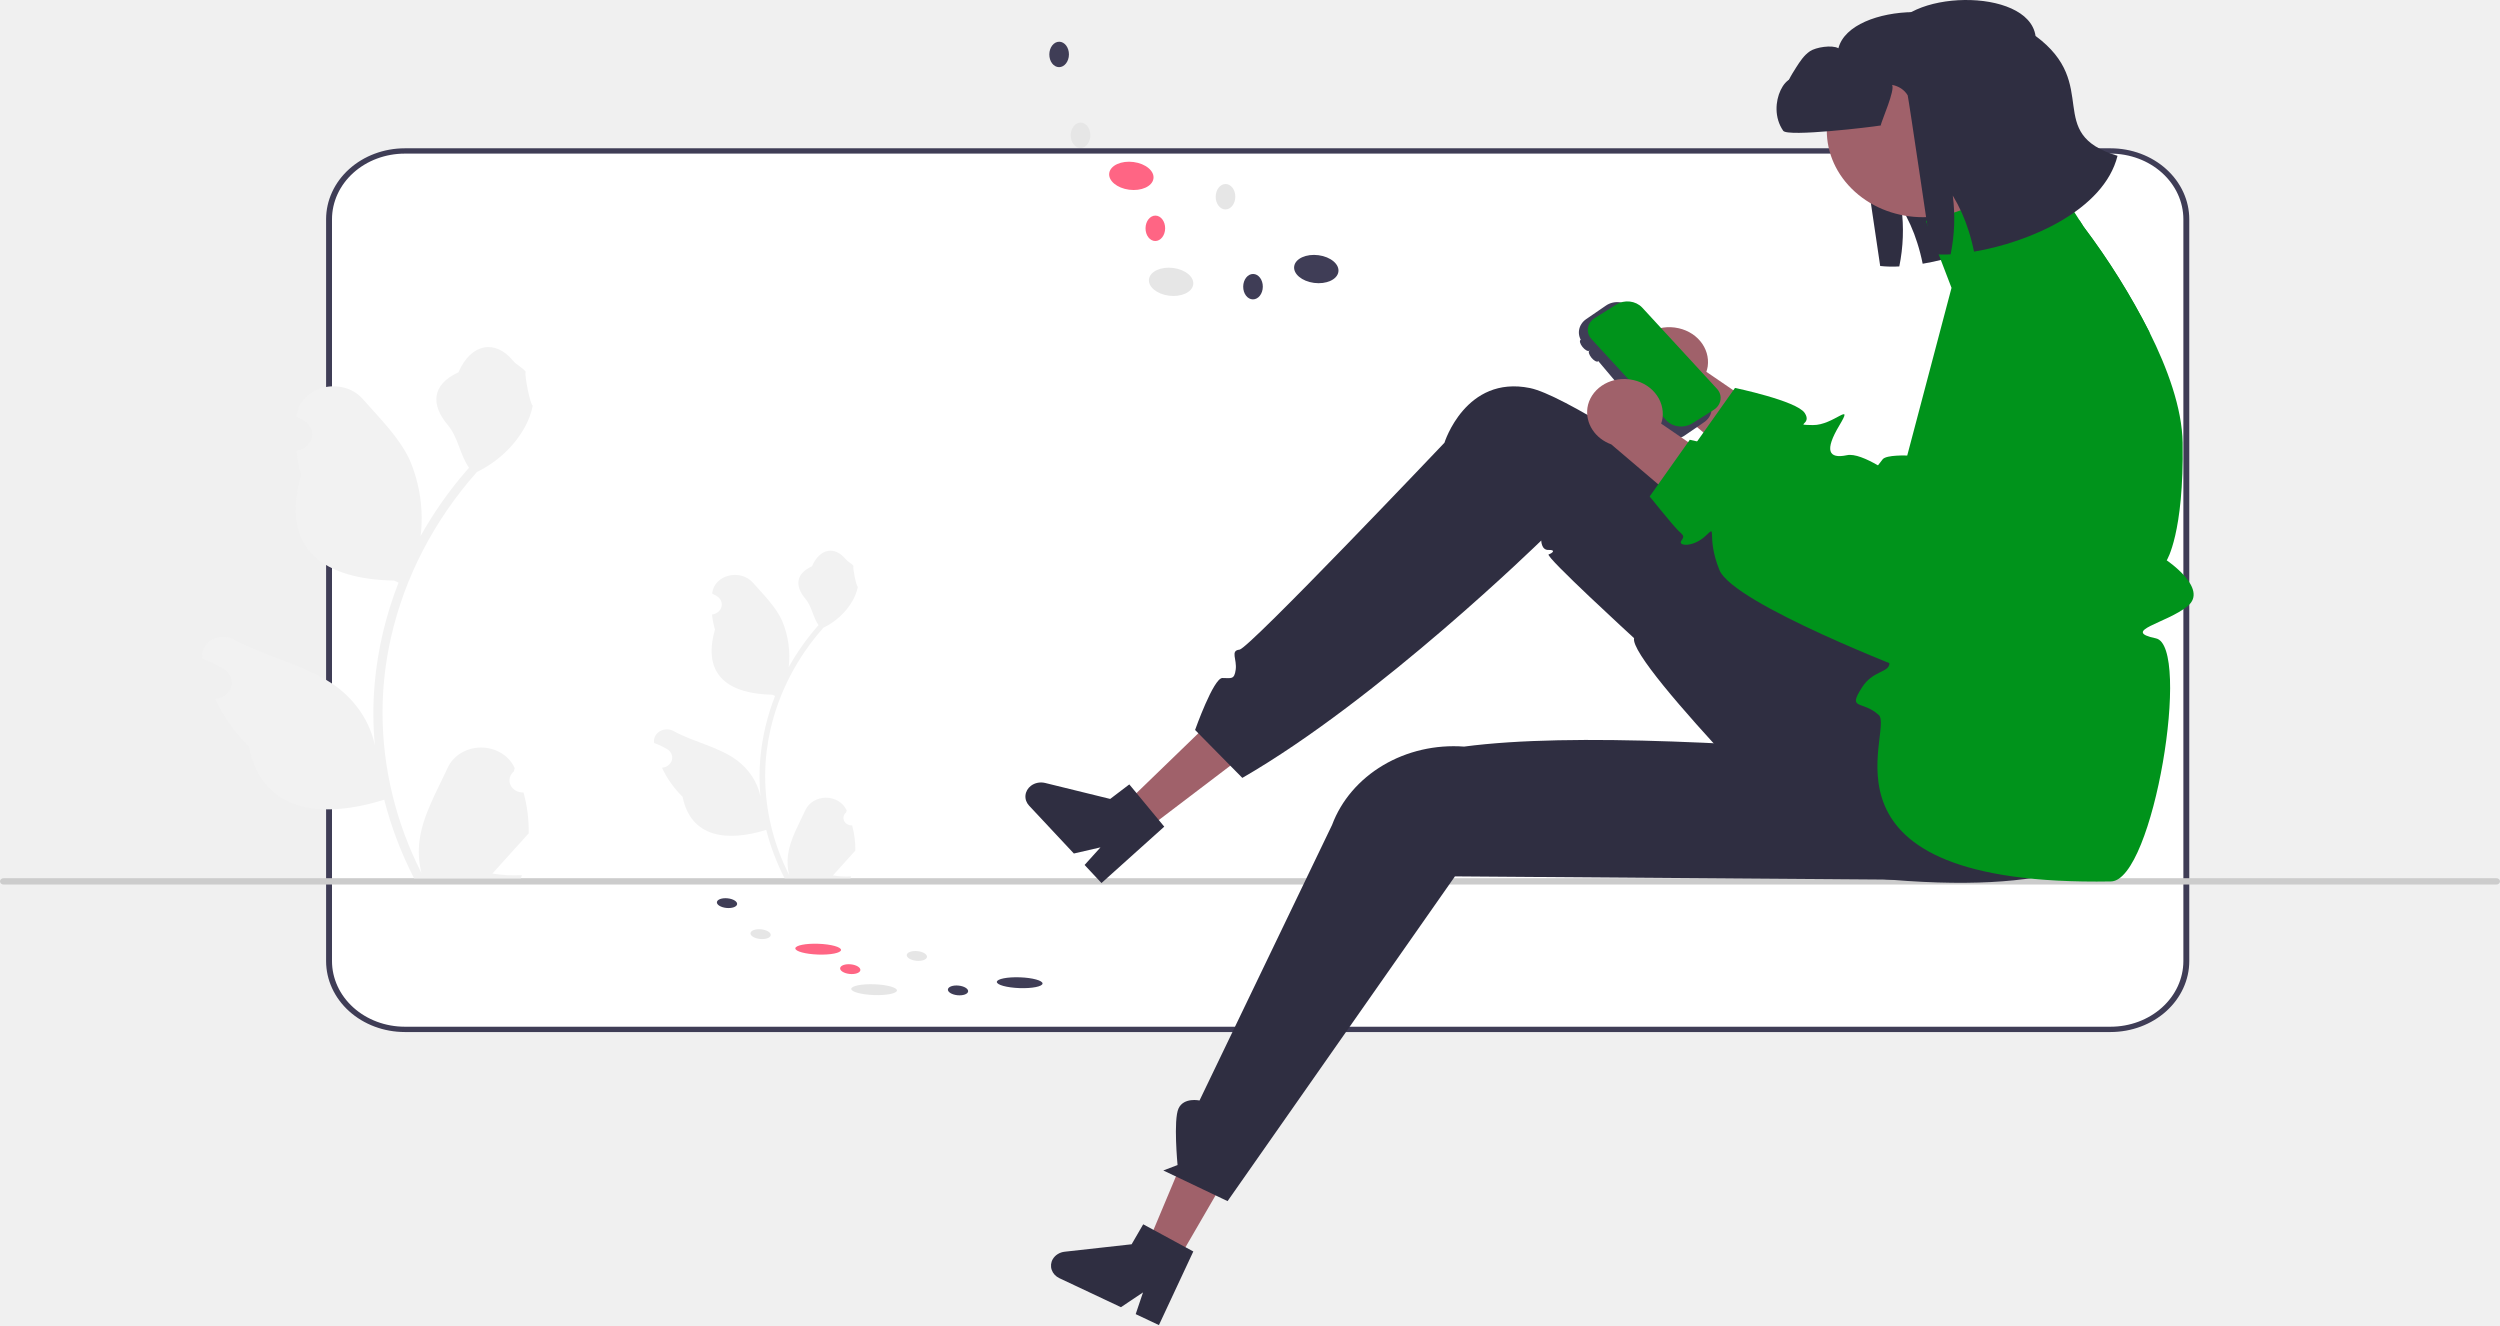
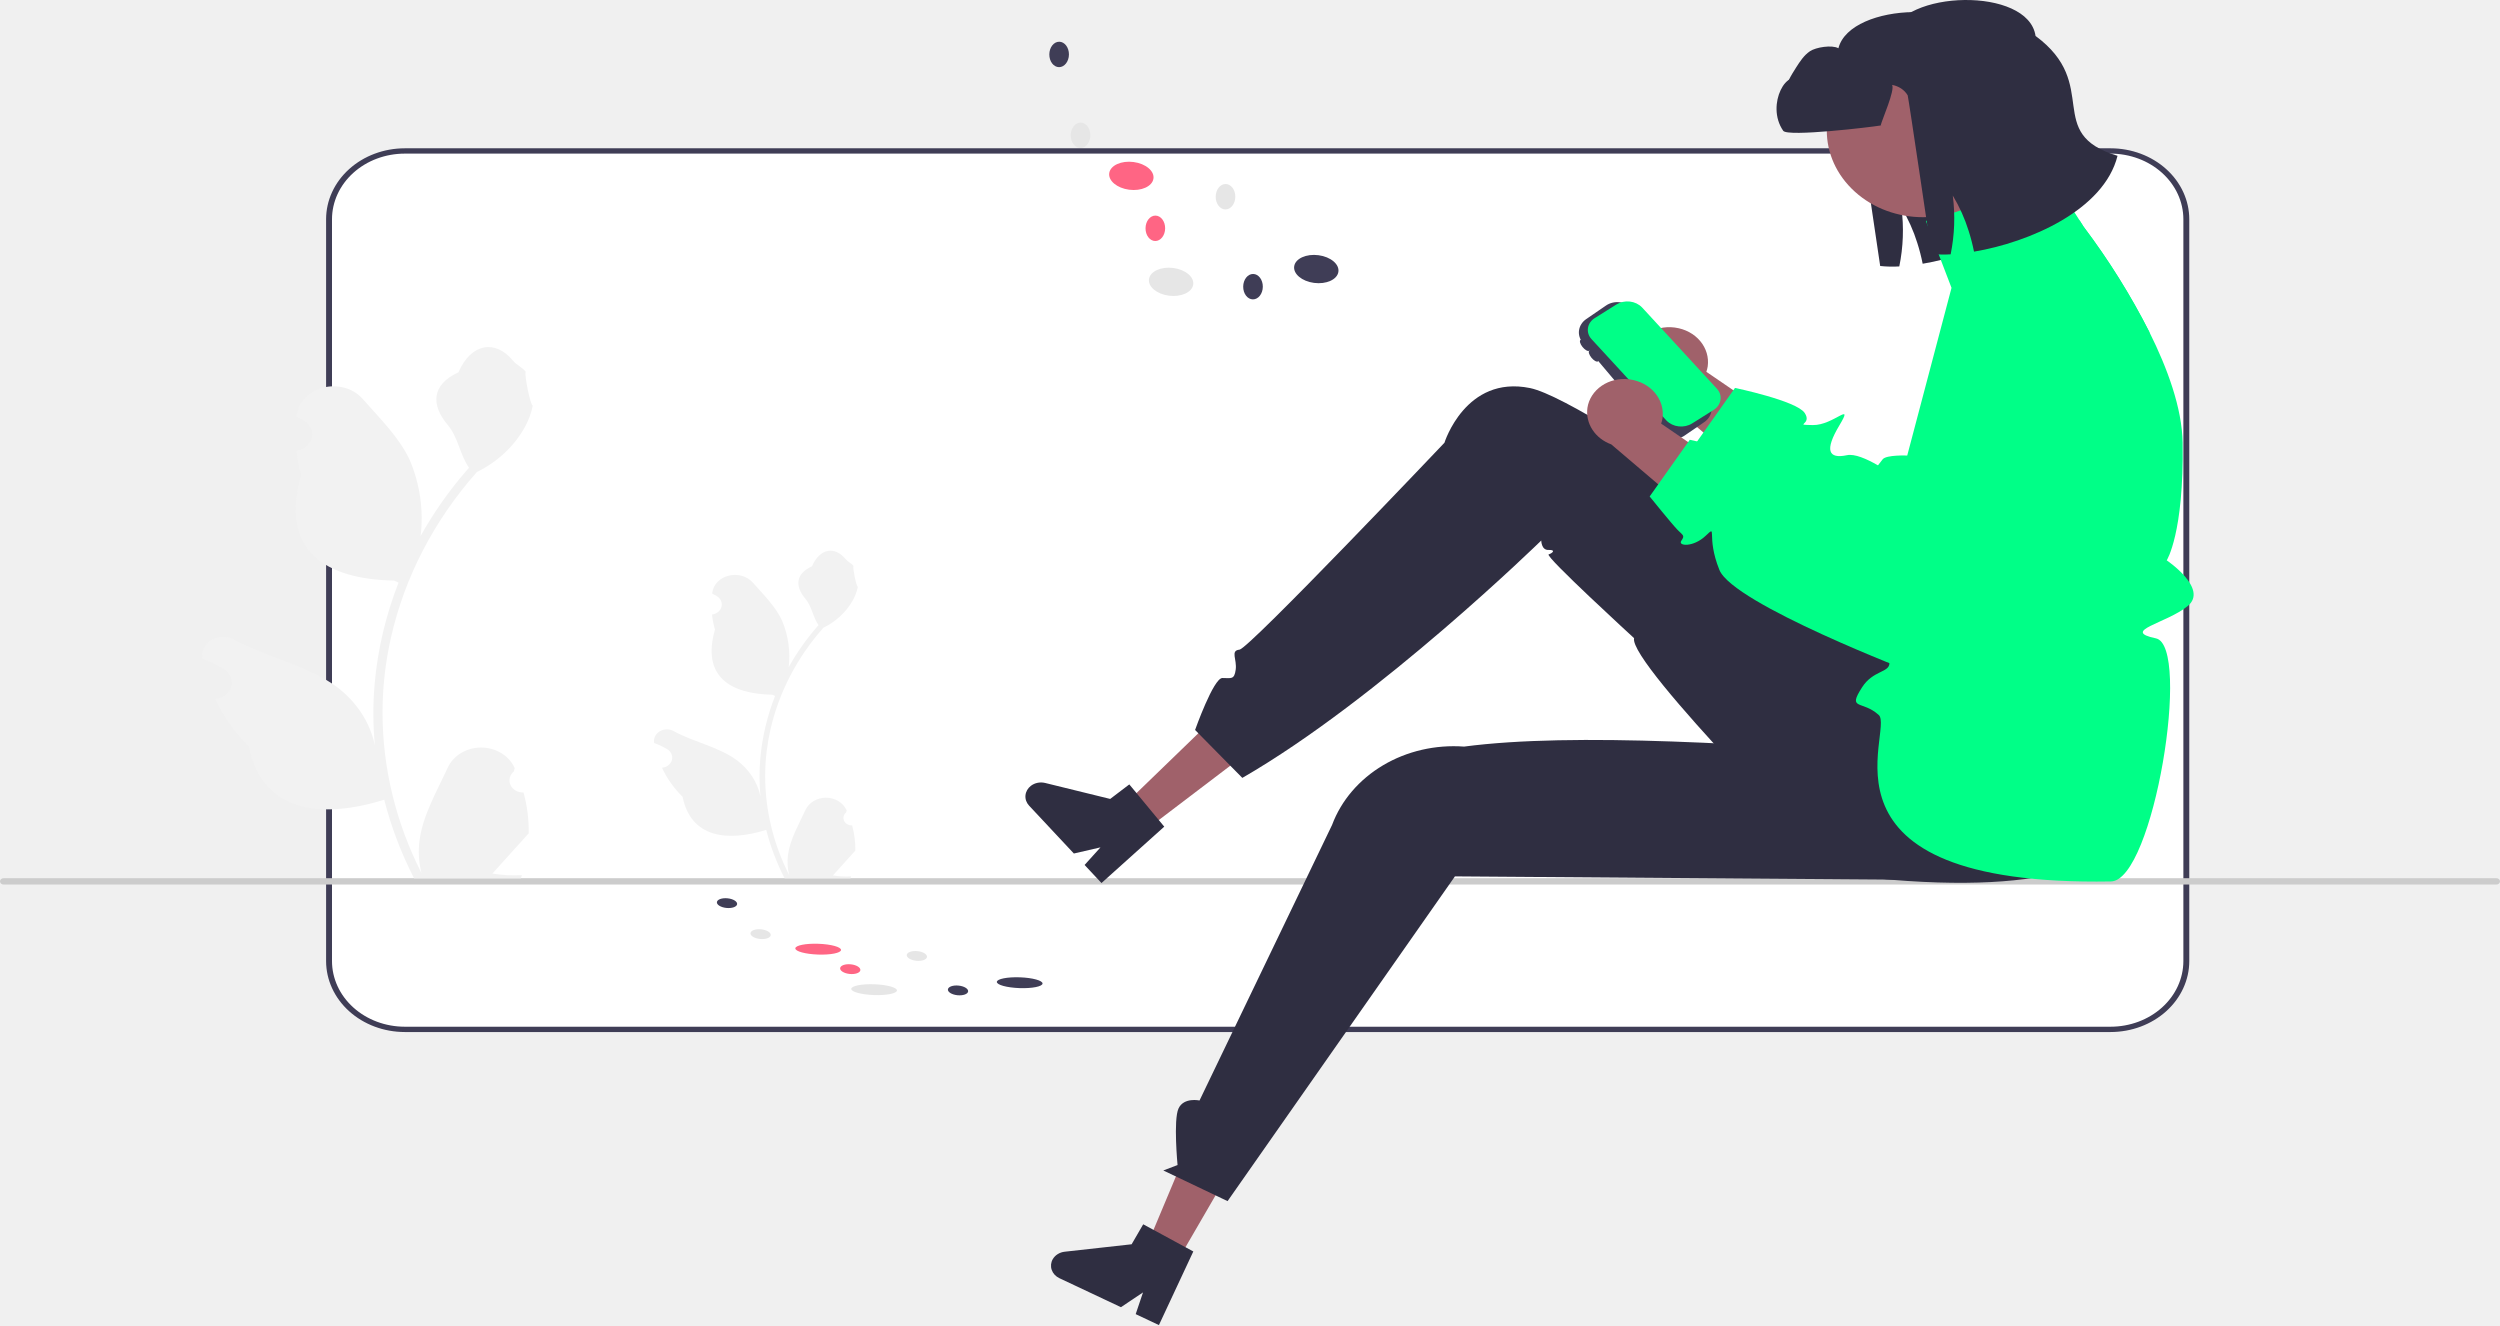
<svg xmlns="http://www.w3.org/2000/svg" width="566" height="300" viewBox="0 0 566 300" fill="none">
  <g clip-path="url(#clip0_17_866)">
    <path d="M91.635 34.176C87.091 34.181 82.735 35.81 79.522 38.707C76.309 41.603 74.501 45.531 74.496 49.627V217.6C74.501 221.696 76.309 225.623 79.522 228.52C82.735 231.416 87.091 233.046 91.635 233.05H477.845C482.388 233.046 486.745 231.416 489.958 228.52C493.171 225.623 494.978 221.696 494.983 217.6V49.627C494.978 45.531 493.171 41.603 489.958 38.707C486.745 35.81 482.388 34.181 477.845 34.176H91.635Z" fill="white" />
    <path d="M477.845 233.653H91.635C86.914 233.648 82.388 231.955 79.049 228.946C75.711 225.936 73.833 221.856 73.828 217.6V49.627C73.833 45.371 75.711 41.291 79.049 38.281C82.388 35.272 86.914 33.579 91.635 33.574H477.845C482.566 33.579 487.092 35.272 490.43 38.281C493.769 41.291 495.647 45.371 495.652 49.627V217.6C495.647 221.856 493.769 225.936 490.43 228.946C487.092 231.955 482.566 233.648 477.845 233.653ZM91.635 34.779C87.268 34.784 83.082 36.349 79.994 39.133C76.906 41.917 75.169 45.691 75.165 49.627V217.6C75.169 221.536 76.906 225.31 79.994 228.094C83.082 230.878 87.268 232.443 91.635 232.448H477.845C482.211 232.443 486.398 230.878 489.485 228.094C492.573 225.31 494.31 221.536 494.315 217.6V49.627C494.31 45.691 492.573 41.916 489.485 39.133C486.398 36.349 482.211 34.784 477.845 34.779H91.635Z" fill="#3F3D56" />
    <path d="M203.072 224.244C203.102 223.57 200.81 222.94 197.952 222.838C195.095 222.736 192.755 223.2 192.725 223.874C192.695 224.548 194.988 225.178 197.845 225.28C200.702 225.382 203.043 224.919 203.072 224.244Z" fill="#E6E6E6" />
    <path d="M236.031 222.67C236.061 221.996 233.769 221.366 230.911 221.264C228.054 221.162 225.714 221.626 225.684 222.3C225.654 222.975 227.947 223.604 230.804 223.707C233.661 223.809 236.002 223.345 236.031 222.67Z" fill="#3F3D56" />
    <path d="M190.409 215.076C190.439 214.402 188.146 213.772 185.289 213.67C182.432 213.568 180.091 214.032 180.062 214.706C180.032 215.38 182.324 216.01 185.182 216.112C188.039 216.214 190.379 215.751 190.409 215.076Z" fill="#FF6584" />
    <path d="M174.49 211.727C174.566 211.124 173.603 210.531 172.339 210.401C171.075 210.271 169.989 210.654 169.913 211.256C169.837 211.859 170.8 212.452 172.063 212.582C173.327 212.712 174.414 212.329 174.49 211.727Z" fill="#E6E6E6" />
    <path d="M166.884 204.704C166.96 204.102 165.997 203.508 164.733 203.379C163.469 203.249 162.383 203.632 162.307 204.234C162.23 204.836 163.193 205.429 164.457 205.559C165.721 205.689 166.808 205.306 166.884 204.704Z" fill="#3F3D56" />
    <path d="M209.869 216.661C209.945 216.059 208.982 215.466 207.718 215.336C206.454 215.206 205.368 215.589 205.292 216.191C205.216 216.793 206.179 217.387 207.443 217.517C208.707 217.646 209.793 217.264 209.869 216.661Z" fill="#E6E6E6" />
    <path d="M194.785 219.65C194.861 219.048 193.898 218.454 192.634 218.324C191.37 218.194 190.284 218.577 190.208 219.179C190.132 219.782 191.094 220.375 192.358 220.505C193.622 220.635 194.709 220.252 194.785 219.65Z" fill="#FF6584" />
    <path d="M219.183 224.463C219.259 223.861 218.296 223.268 217.033 223.138C215.769 223.008 214.682 223.391 214.606 223.993C214.53 224.595 215.493 225.189 216.757 225.319C218.021 225.448 219.107 225.066 219.183 224.463Z" fill="#3F3D56" />
    <path d="M3.521e-06 199.544C-0 199.638 0.02 199.732 0.06 199.819C0.1 199.906 0.158 199.985 0.232 200.052C0.306 200.118 0.394 200.171 0.491 200.207C0.587 200.243 0.691 200.261 0.796 200.261H565.205C565.416 200.261 565.618 200.186 565.767 200.051C565.916 199.917 566 199.734 566 199.544C566 199.354 565.916 199.171 565.767 199.037C565.618 198.902 565.416 198.827 565.205 198.827H0.796C0.691 198.827 0.587 198.845 0.491 198.881C0.394 198.917 0.306 198.97 0.232 199.036C0.158 199.103 0.1 199.182 0.06 199.269C0.02 199.356 -0 199.45 3.521e-06 199.544Z" fill="#CCCCCC" />
    <path d="M192.922 186.874C192.537 186.89 192.157 186.799 191.832 186.613C191.507 186.428 191.253 186.156 191.104 185.836C190.956 185.516 190.92 185.163 191.002 184.824C191.084 184.485 191.279 184.177 191.562 183.941L191.69 183.481C191.673 183.444 191.656 183.407 191.639 183.37C191.252 182.545 190.603 181.842 189.774 181.349C188.945 180.856 187.973 180.594 186.979 180.598C185.986 180.601 185.016 180.869 184.191 181.368C183.366 181.866 182.723 182.574 182.342 183.401C180.822 186.702 178.886 190.009 178.409 193.5C178.199 195.043 178.288 196.607 178.671 198.123C175.1 191.1 173.245 183.467 173.233 175.741C173.233 173.802 173.352 171.865 173.591 169.939C173.789 168.359 174.063 166.791 174.414 165.234C176.328 156.786 180.438 148.868 186.406 142.13C189.294 140.709 191.63 138.525 193.099 135.87C193.631 134.916 194.007 133.898 194.215 132.846C193.889 132.885 192.986 128.411 193.232 128.137C192.778 127.516 191.965 127.207 191.469 126.601C189.003 123.586 185.605 124.113 183.831 128.209C180.041 129.933 180.005 132.793 182.33 135.543C183.809 137.292 184.013 139.66 185.311 141.533C185.177 141.687 185.038 141.836 184.905 141.991C182.464 144.82 180.336 147.859 178.552 151.063C178.986 147.473 178.468 143.843 177.042 140.469C175.596 137.325 172.886 134.677 170.5 131.959C167.634 128.694 161.756 130.119 161.251 134.257C161.246 134.297 161.241 134.337 161.236 134.377C161.591 134.558 161.938 134.749 162.277 134.951C162.704 135.208 163.034 135.575 163.225 136.004C163.417 136.434 163.46 136.905 163.349 137.356C163.238 137.808 162.978 138.218 162.604 138.534C162.229 138.851 161.758 139.057 161.251 139.128L161.199 139.135C161.325 140.287 161.549 141.428 161.867 142.549C158.805 153.222 165.415 157.109 174.852 157.284C175.06 157.38 175.263 157.477 175.472 157.568C173.68 162.146 172.556 166.915 172.128 171.754C171.886 174.609 171.9 177.477 172.171 180.33L172.155 180.229C171.471 177.057 169.593 174.194 166.84 172.125C162.75 169.096 156.971 167.981 152.559 165.546C152.09 165.275 151.545 165.13 150.987 165.128C150.43 165.127 149.884 165.27 149.414 165.539C148.943 165.808 148.568 166.193 148.332 166.649C148.097 167.104 148.01 167.61 148.084 168.108C148.09 168.144 148.096 168.179 148.102 168.215C148.759 168.456 149.4 168.734 150.019 169.048C150.374 169.228 150.721 169.419 151.06 169.622C151.487 169.879 151.817 170.246 152.008 170.675C152.199 171.104 152.242 171.575 152.131 172.026C152.02 172.478 151.761 172.889 151.387 173.205C151.012 173.521 150.541 173.728 150.034 173.798L149.982 173.805C149.945 173.81 149.912 173.815 149.875 173.82C150.999 176.239 152.576 178.466 154.538 180.402C156.452 189.719 164.674 190.603 173.469 187.89H173.474C174.439 191.67 175.837 195.35 177.646 198.869H192.548C192.602 198.72 192.65 198.566 192.698 198.416C191.319 198.495 189.934 198.42 188.574 198.195C189.68 196.972 190.786 195.739 191.891 194.516C191.916 194.493 191.939 194.469 191.961 194.444C192.522 193.818 193.088 193.197 193.649 192.571L193.649 192.57C193.679 190.651 193.434 188.736 192.922 186.874Z" fill="#F2F2F2" />
-     <path d="M118.526 179.42C117.903 179.445 117.286 179.298 116.758 178.997C116.231 178.696 115.819 178.256 115.579 177.738C115.338 177.219 115.28 176.645 115.413 176.096C115.546 175.546 115.862 175.047 116.321 174.665C116.397 174.39 116.452 174.193 116.529 173.918C116.502 173.858 116.474 173.798 116.446 173.738C115.818 172.401 114.766 171.261 113.422 170.462C112.078 169.662 110.501 169.238 108.891 169.244C107.28 169.249 105.707 169.683 104.37 170.492C103.032 171.301 101.989 172.448 101.372 173.789C98.907 179.142 95.768 184.504 94.995 190.163C94.655 192.665 94.798 195.201 95.42 197.659C89.629 186.272 86.622 173.895 86.603 161.369C86.602 158.225 86.795 155.084 87.183 151.96C87.504 149.4 87.948 146.857 88.517 144.332C91.621 130.635 98.284 117.796 107.96 106.871C112.644 104.567 116.431 101.025 118.813 96.721C119.675 95.174 120.285 93.522 120.623 91.818C120.094 91.88 118.631 84.627 119.029 84.182C118.293 83.175 116.975 82.674 116.171 81.691C112.172 76.803 106.662 77.657 103.786 84.299C97.641 87.095 97.582 91.731 101.352 96.19C103.751 99.027 104.08 102.866 106.185 105.903C105.968 106.153 105.743 106.395 105.527 106.645C101.569 111.233 98.119 116.16 95.227 121.354C95.93 115.535 95.091 109.648 92.778 104.177C90.434 99.079 86.04 94.786 82.171 90.379C77.523 85.085 67.993 87.395 67.174 94.106C67.166 94.171 67.158 94.236 67.15 94.301C67.725 94.593 68.288 94.903 68.838 95.231C69.53 95.648 70.066 96.243 70.375 96.939C70.685 97.634 70.755 98.398 70.575 99.13C70.395 99.862 69.974 100.528 69.367 101.041C68.76 101.553 67.996 101.889 67.174 102.003L67.09 102.015C67.295 103.882 67.656 105.732 68.172 107.55C63.209 124.856 73.925 131.159 89.227 131.442C89.565 131.598 89.894 131.754 90.232 131.903C87.326 139.325 85.504 147.057 84.81 154.904C84.417 159.533 84.441 164.184 84.879 168.809L84.853 168.646C83.745 163.502 80.701 158.86 76.236 155.505C69.604 150.594 60.235 148.786 53.08 144.838C49.636 142.938 45.223 145.394 45.824 148.993C45.834 149.05 45.843 149.108 45.853 149.165C46.92 149.557 47.958 150.008 48.963 150.516C49.537 150.808 50.1 151.119 50.65 151.447C51.342 151.863 51.878 152.458 52.188 153.154C52.498 153.85 52.567 154.614 52.387 155.346C52.207 156.078 51.786 156.743 51.179 157.256C50.573 157.769 49.808 158.104 48.986 158.218L48.902 158.23C48.841 158.238 48.789 158.246 48.729 158.254C50.551 162.176 53.109 165.786 56.29 168.927C59.394 184.034 72.724 185.467 86.984 181.068H86.993C88.557 187.197 90.824 193.162 93.757 198.869H117.92C118.007 198.627 118.085 198.377 118.163 198.135C115.926 198.262 113.681 198.141 111.477 197.776C113.27 195.793 115.062 193.794 116.855 191.811C116.895 191.774 116.933 191.735 116.968 191.694C117.877 190.679 118.795 189.672 119.705 188.657L119.705 188.655C119.754 185.544 119.357 182.44 118.527 179.42L118.526 179.42Z" fill="#F2F2F2" />
+     <path d="M118.526 179.42C117.903 179.445 117.286 179.298 116.758 178.997C116.231 178.696 115.819 178.256 115.579 177.738C115.338 177.219 115.28 176.646 115.413 176.096C115.546 175.546 115.862 175.047 116.321 174.665C116.397 174.39 116.452 174.193 116.529 173.918C116.502 173.858 116.474 173.798 116.446 173.738C115.818 172.401 114.766 171.261 113.422 170.462C112.078 169.662 110.501 169.238 108.891 169.244C107.28 169.249 105.707 169.683 104.37 170.492C103.032 171.301 101.989 172.448 101.372 173.789C98.907 179.142 95.768 184.504 94.995 190.163C94.655 192.665 94.798 195.201 95.42 197.659C89.629 186.272 86.622 173.895 86.603 161.369C86.602 158.225 86.795 155.084 87.183 151.96C87.504 149.399 87.948 146.857 88.517 144.332C91.621 130.635 98.284 117.796 107.96 106.871C112.644 104.567 116.431 101.025 118.813 96.721C119.675 95.174 120.285 93.522 120.623 91.818C120.094 91.88 118.631 84.627 119.029 84.182C118.293 83.175 116.975 82.674 116.171 81.691C112.172 76.803 106.662 77.657 103.786 84.299C97.641 87.095 97.582 91.731 101.352 96.19C103.751 99.027 104.08 102.866 106.185 105.903C105.968 106.153 105.743 106.395 105.527 106.645C101.569 111.233 98.119 116.16 95.227 121.354C95.93 115.535 95.091 109.648 92.778 104.177C90.434 99.079 86.04 94.786 82.171 90.379C77.523 85.085 67.993 87.395 67.174 94.106C67.166 94.171 67.158 94.236 67.15 94.301C67.725 94.593 68.288 94.903 68.838 95.231C69.53 95.648 70.066 96.243 70.375 96.939C70.685 97.634 70.755 98.398 70.575 99.13C70.395 99.862 69.974 100.528 69.367 101.041C68.76 101.553 67.996 101.889 67.174 102.003L67.09 102.015C67.295 103.882 67.656 105.732 68.172 107.55C63.209 124.856 73.925 131.159 89.227 131.442C89.565 131.598 89.894 131.754 90.232 131.903C87.326 139.325 85.504 147.057 84.81 154.904C84.417 159.533 84.441 164.184 84.879 168.809L84.853 168.646C83.745 163.502 80.701 158.86 76.236 155.505C69.604 150.594 60.235 148.786 53.08 144.838C49.636 142.938 45.223 145.394 45.824 148.993C45.834 149.05 45.843 149.108 45.853 149.165C46.92 149.557 47.958 150.008 48.963 150.516C49.537 150.808 50.1 151.119 50.65 151.447C51.342 151.863 51.878 152.458 52.188 153.154C52.498 153.85 52.567 154.614 52.387 155.346C52.207 156.078 51.786 156.743 51.179 157.256C50.573 157.769 49.808 158.104 48.986 158.218L48.902 158.23C48.841 158.238 48.789 158.246 48.729 158.254C50.551 162.176 53.109 165.786 56.29 168.927C59.394 184.034 72.724 185.467 86.984 181.068H86.993C88.557 187.197 90.824 193.162 93.757 198.869H117.92C118.007 198.627 118.085 198.377 118.163 198.135C115.926 198.262 113.681 198.141 111.477 197.776C113.27 195.793 115.062 193.794 116.855 191.811C116.895 191.774 116.933 191.735 116.968 191.694C117.877 190.679 118.795 189.672 119.705 188.657L119.705 188.655C119.754 185.544 119.357 182.44 118.527 179.42L118.526 179.42Z" fill="#F2F2F2" />
    <path d="M449.226 10.872C447.603 -0.337 418.923 0.378 416.215 10.924C414.778 10.114 411.124 10.675 409.762 11.606C408.399 12.537 407.525 13.905 406.67 15.234C405.502 17.079 404.292 18.99 404.034 21.106C403.764 23.218 404.685 25.61 406.808 26.55C408.493 27.3 412.2 26.794 414.052 26.458C415.345 26.227 416.429 26.024 417.35 25.825C417.659 24.512 417.446 23.144 416.747 21.959C417.491 22.092 418.194 22.372 418.804 22.779C419.413 23.185 419.916 23.709 420.275 24.311C420.42 24.564 425.674 60.22 425.674 60.22C427.111 60.376 428.56 60.409 430.003 60.318C430.899 55.929 431.062 51.445 430.487 47.013C432.009 49.546 433.212 52.224 434.076 54.998C434.571 56.549 434.977 58.122 435.294 59.711C447.799 57.603 464.703 50.342 467.788 38.013C467.771 37.973 467.754 37.934 467.737 37.894C467.568 37.517 467.55 37.099 467.686 36.712C467.821 36.324 468.102 35.992 468.48 35.77C468.858 35.549 469.309 35.453 469.757 35.499C470.205 35.545 470.621 35.729 470.934 36.021C471.311 36.371 471.648 36.67 471.931 36.902C470.835 29.028 464.211 21.944 449.226 10.872Z" fill="#2F2E41" />
    <path d="M266.637 285.394L259.626 282.09L270.743 255.595L281.091 260.473L266.637 285.394Z" fill="#A0616A" />
    <path d="M238.348 285.075C237.914 285.824 237.828 286.698 238.108 287.505C238.388 288.312 239.012 288.986 239.842 289.379L253.783 295.948L258.778 292.601L257.121 297.518L262.379 300L270.166 283.329L268.391 282.371L261.159 278.444L258.823 277.181L256.2 281.704L241.047 283.388C240.479 283.451 239.937 283.638 239.467 283.932C238.997 284.225 238.613 284.618 238.348 285.075Z" fill="#2F2E41" />
    <path d="M259.454 187.859L254.355 182.406L275.779 161.684L283.305 169.732L259.454 187.859Z" fill="#A0616A" />
    <path d="M233.408 177.9C232.692 178.446 232.245 179.225 232.165 180.068C232.085 180.91 232.379 181.747 232.983 182.394L243.122 193.235L249.152 191.844L245.552 195.828L249.374 199.921L263.588 187.153L262.348 185.66L257.306 179.555L255.675 177.589L251.347 180.879L236.616 177.261C236.064 177.126 235.483 177.113 234.925 177.225C234.366 177.336 233.846 177.568 233.408 177.9Z" fill="#2F2E41" />
    <path d="M484.35 167.426C484.35 167.426 506 209.201 416.344 197.944C416.344 197.944 368.577 150.222 369.957 144.48C369.957 144.48 349.626 125.857 350.621 125.518C351.616 125.179 352.23 124.442 350.586 124.509C348.942 124.576 348.942 122.37 348.942 122.37C348.942 122.37 312.2 158.29 281.263 176.114L270.567 165.266C270.567 165.266 274.738 153.503 276.744 153.503C278.749 153.503 279.441 153.938 279.763 151.611C280.086 149.285 278.489 147.287 280.625 147.081C282.76 146.874 327.02 100.241 327.02 100.241C327.02 100.241 331.796 84.882 346.385 87.855C360.975 90.828 436.787 146.392 436.787 146.392L484.35 167.426Z" fill="#2F2E41" />
    <path d="M447.841 199.298L329.395 198.412L277.92 271.935L263.374 264.993L266.598 263.766C266.598 263.766 265.622 253.547 266.818 250.96C268.014 248.373 271.572 249.151 271.572 249.151L301.583 186.76C303.652 181.222 307.718 176.468 313.133 173.254C318.548 170.041 324.999 168.553 331.461 169.029C356.293 165.764 396.604 168.372 438.482 171.576L447.841 199.298Z" fill="#2F2E41" />
    <path d="M379.264 74.17C381.519 74.481 383.55 75.573 384.925 77.214C386.299 78.855 386.91 80.914 386.626 82.955C386.561 83.368 386.458 83.777 386.318 84.175L410.656 100.818L405.634 114.922L375.028 88.874C373.24 88.224 371.74 87.059 370.764 85.56C369.787 84.061 369.389 82.312 369.63 80.587C369.778 79.607 370.139 78.663 370.692 77.808C371.245 76.954 371.979 76.206 372.852 75.607C373.726 75.008 374.722 74.57 375.783 74.318C376.844 74.066 377.95 74.005 379.037 74.139C379.113 74.148 379.189 74.158 379.264 74.17Z" fill="#A0616A" />
-     <path d="M486.634 75.209L477.883 97.049L443.663 140.644C443.663 140.644 443.382 140.536 442.874 140.343C439.933 139.198 429.25 134.991 419.202 130.212C409.77 125.722 400.885 120.727 399.508 117.291C399.361 116.93 399.228 116.58 399.107 116.243V116.237C398.466 114.488 398.064 112.674 397.911 110.837C397.797 109.421 397.897 108.661 397.683 108.571C397.516 108.505 397.169 108.83 396.4 109.565C396.346 109.614 396.299 109.662 396.246 109.704C393.465 112.217 390.049 111.892 390.885 110.698C391.74 109.475 391.292 109.499 390.036 108.222C389.1 107.269 386.058 103.545 384.561 101.707C384.046 101.074 383.718 100.664 383.718 100.664L384.233 99.935L385.657 97.922L392.429 88.352L392.803 87.828C392.803 87.828 406.721 90.727 408.573 93.481C410.432 96.235 405.772 96.144 410.432 96.235C415.091 96.325 419.844 90.612 416.441 96.295C413.039 101.972 413.934 103.955 418.146 103.057C419.857 102.689 422.565 103.852 425.172 105.359V105.365C426.802 106.32 428.375 107.352 429.885 108.457C431.496 109.626 432.586 110.512 432.586 110.512L459.018 62.167L461.946 56.816C462.839 55.187 464.082 53.736 465.604 52.546C467.126 51.356 468.896 50.451 470.811 49.885L471.726 51.326C477.429 58.896 482.415 66.885 486.634 75.209Z" fill="#00931B" />
-     <path d="M488.098 144.525C496.2 146.224 487.581 199.393 477.923 199.559C407.731 200.764 429.103 165.262 425.339 161.863C421.575 158.458 418.179 160.899 421.575 155.602C424.049 151.745 427.719 152.317 427.772 150.154C427.799 149.346 427.324 148.165 426.094 146.224C421.575 139.089 421.575 136.962 421.575 136.962C420.449 134.819 419.651 132.548 419.202 130.212C418.469 126.738 418.379 123.179 418.935 119.678C419.783 114.542 421.916 109.648 425.172 105.365V105.359C425.513 104.901 425.867 104.437 426.242 103.979C427.091 102.936 431.797 103.135 431.797 103.135L441.824 65.168L436.022 50.03L463.504 38.423L470.81 49.885L471.726 51.325C477.429 58.896 482.415 66.885 486.634 75.209C490.692 83.35 494.028 92.39 494.148 100.254C494.469 120.763 490.545 126.861 490.545 126.861C490.545 126.861 500.071 133.28 495.304 137.203C490.545 141.132 479.996 142.826 488.098 144.525Z" fill="#00931B" />
+     <path d="M486.634 75.209L477.883 97.049L443.663 140.644C443.663 140.644 443.382 140.536 442.874 140.343C439.933 139.198 429.25 134.991 419.202 130.212C409.77 125.722 400.885 120.727 399.508 117.291C399.361 116.93 399.228 116.58 399.107 116.243V116.237C398.466 114.488 398.064 112.674 397.911 110.837C397.797 109.421 397.897 108.661 397.683 108.571C397.516 108.505 397.169 108.83 396.4 109.565C396.346 109.614 396.299 109.662 396.246 109.704C393.465 112.217 390.049 111.892 390.885 110.698C391.74 109.475 391.292 109.499 390.036 108.222C389.1 107.269 386.058 103.545 384.561 101.707C384.046 101.074 383.718 100.664 383.718 100.664L384.233 99.935L385.657 97.922L392.429 88.352L392.803 87.828C392.803 87.828 406.721 90.727 408.573 93.481C410.432 96.235 405.772 96.144 410.432 96.235C415.091 96.325 419.844 90.612 416.441 96.295C413.039 101.972 413.934 103.955 418.146 103.057C419.857 102.689 422.565 103.852 425.172 105.359V105.365C426.802 106.32 428.375 107.352 429.885 108.457C431.496 109.626 432.586 110.512 432.586 110.512L459.018 62.167L461.946 56.816C462.839 55.187 464.082 53.736 465.604 52.546C467.126 51.356 468.896 50.451 470.811 49.885L471.726 51.326C477.429 58.896 482.415 66.885 486.634 75.209Z" fill="#00FF87" />
+     <path d="M488.098 144.525C496.2 146.224 487.581 199.393 477.923 199.559C407.731 200.764 429.103 165.262 425.339 161.863C421.575 158.458 418.179 160.899 421.575 155.602C424.049 151.745 427.719 152.317 427.772 150.154C427.799 149.346 427.324 148.165 426.094 146.224C421.575 139.089 421.575 136.962 421.575 136.962C420.449 134.819 419.651 132.548 419.202 130.212C418.469 126.738 418.379 123.178 418.935 119.678C419.783 114.542 421.916 109.648 425.172 105.365V105.359C425.513 104.901 425.867 104.437 426.242 103.979C427.091 102.936 431.797 103.135 431.797 103.135L441.824 65.168L436.022 50.03L463.504 38.423L470.81 49.885L471.726 51.325C477.429 58.896 482.415 66.885 486.634 75.209C490.692 83.35 494.028 92.39 494.148 100.254C494.469 120.763 490.545 126.861 490.545 126.861C490.545 126.861 500.071 133.28 495.304 137.203C490.545 141.132 479.996 142.826 488.098 144.525Z" fill="#00FF87" />
    <path d="M363.597 69.175L359.113 72.245C358.227 72.856 357.646 73.758 357.496 74.754C357.347 75.75 357.642 76.759 358.316 77.56L369.115 90.356L375.492 97.906C376.169 98.703 377.168 99.226 378.271 99.361C379.374 99.495 380.492 99.23 381.378 98.623L385.867 95.549C386.75 94.936 387.328 94.035 387.476 93.04C387.624 92.045 387.33 91.038 386.659 90.238L385.997 89.449L372.915 73.954L369.482 69.892C369.148 69.496 368.731 69.164 368.254 68.914C367.778 68.663 367.251 68.5 366.704 68.434C366.158 68.367 365.602 68.398 365.069 68.525C364.535 68.653 364.035 68.873 363.597 69.175Z" fill="#3F3D56" />
-     <path d="M365.942 68.943L361.111 71.98C360.685 72.231 360.323 72.561 360.049 72.948C359.774 73.334 359.594 73.769 359.52 74.223C359.445 74.677 359.478 75.139 359.617 75.581C359.755 76.023 359.996 76.433 360.323 76.784L366.646 83.652L370.015 87.311L372.263 89.751L377.291 95.212C378.002 95.945 378.987 96.416 380.058 96.536C381.13 96.656 382.213 96.417 383.101 95.864L386.721 93.587L387.925 92.83C388.525 92.469 388.994 91.957 389.272 91.356C389.55 90.756 389.625 90.095 389.488 89.457C389.367 88.926 389.101 88.431 388.714 88.017L373.858 71.878L371.752 69.594C371.042 68.861 370.057 68.388 368.985 68.268C367.913 68.148 366.83 68.388 365.942 68.943Z" fill="#00931B" />
+     <path d="M365.942 68.943L361.111 71.98C360.685 72.231 360.323 72.561 360.049 72.948C359.774 73.334 359.594 73.769 359.52 74.223C359.445 74.677 359.478 75.139 359.617 75.581C359.755 76.023 359.996 76.433 360.323 76.784L366.646 83.652L370.015 87.311L372.263 89.751L377.291 95.212C378.002 95.945 378.987 96.416 380.058 96.536C381.13 96.656 382.213 96.417 383.101 95.864L386.721 93.587L387.925 92.83C388.525 92.469 388.994 91.957 389.272 91.356C389.55 90.756 389.625 90.095 389.488 89.457C389.367 88.926 389.101 88.431 388.714 88.017L373.858 71.878L371.752 69.594C371.042 68.861 370.057 68.388 368.985 68.268C367.913 68.148 366.83 68.388 365.942 68.943Z" fill="#00FF87" />
    <path d="M369.028 85.904C371.283 86.216 373.314 87.308 374.688 88.949C376.063 90.59 376.674 92.649 376.39 94.689C376.325 95.103 376.222 95.512 376.082 95.91L400.42 112.553L395.398 126.657L364.792 100.609C363.003 99.959 361.504 98.794 360.528 97.294C359.551 95.795 359.153 94.047 359.394 92.322C359.542 91.342 359.903 90.398 360.456 89.543C361.009 88.689 361.743 87.94 362.616 87.342C363.49 86.743 364.486 86.305 365.547 86.053C366.608 85.801 367.714 85.74 368.801 85.874C368.877 85.883 368.953 85.893 369.028 85.904Z" fill="#A0616A" />
-     <path d="M468.29 61.223C470.418 61.613 472.427 62.412 474.181 63.565C475.936 64.718 477.394 66.198 478.457 67.905C479.52 69.611 480.163 71.504 480.342 73.455C480.521 75.405 480.233 77.368 479.495 79.209L467.65 108.782L433.424 152.381C433.424 152.381 392.378 136.752 389.27 129.026C386.163 121.301 388.969 118.635 386.163 121.301C383.356 123.967 379.798 123.65 380.65 122.431C381.502 121.211 381.054 121.237 379.799 119.959C378.545 118.681 373.483 112.401 373.483 112.401L382.567 99.564C382.567 99.564 396.485 102.461 398.34 105.216C400.194 107.972 395.534 107.882 400.194 107.972C404.855 108.062 409.61 102.347 406.205 108.029C402.801 113.71 403.698 115.691 407.91 114.79C412.122 113.89 422.346 122.248 422.346 122.248L451.713 68.552C453.19 65.851 455.617 63.667 458.616 62.341C461.615 61.016 465.017 60.622 468.29 61.223Z" fill="#00931B" />
+     <path d="M468.29 61.223C470.418 61.613 472.427 62.412 474.181 63.565C475.936 64.718 477.394 66.198 478.457 67.905C479.52 69.611 480.163 71.504 480.342 73.455C480.521 75.405 480.233 77.368 479.495 79.209L467.65 108.782L433.424 152.381C433.424 152.381 392.378 136.752 389.27 129.026C386.163 121.301 388.969 118.635 386.163 121.301C383.356 123.967 379.798 123.65 380.65 122.431C381.502 121.211 381.054 121.237 379.799 119.959C378.545 118.681 373.483 112.401 373.483 112.401L382.567 99.564C382.567 99.564 396.485 102.461 398.34 105.216C400.194 107.972 395.534 107.882 400.194 107.972C404.855 108.062 409.61 102.347 406.205 108.029C402.801 113.71 403.698 115.691 407.91 114.79C412.122 113.89 422.346 122.248 422.346 122.248L451.713 68.552C453.19 65.851 455.617 63.667 458.616 62.341C461.616 61.016 465.017 60.622 468.29 61.223Z" fill="#00FF87" />
    <path d="M450.777 43.421C459.285 35.751 459.285 23.314 450.777 15.644C442.268 7.973 428.473 7.973 419.964 15.644C411.456 23.314 411.456 35.751 419.964 43.421C428.473 51.092 442.268 51.092 450.777 43.421Z" fill="#A0616A" />
-     <path d="M460.848 8.135C459.226 -3.074 430.545 -2.359 427.837 8.187C426.401 7.377 422.747 7.937 421.384 8.868C420.021 9.799 419.148 11.168 418.292 12.496C417.125 14.342 408.955 20.585 407.731 18.765C404.976 14.668 399.573 23.619 403.72 29.612C404.714 31.049 423.928 28.742 425.78 28.407C427.073 28.175 424.86 28.606 425.78 28.407C426.078 27.107 429.08 20.39 428.37 19.221C429.114 19.355 429.816 19.635 430.426 20.041C431.036 20.448 431.538 20.971 431.897 21.574C432.042 21.826 437.297 57.483 437.297 57.483C438.733 57.639 440.183 57.672 441.626 57.58C442.521 53.192 442.684 48.708 442.109 44.276C443.631 46.809 444.835 49.487 445.698 52.26C446.193 53.812 446.6 55.385 446.916 56.973C459.422 54.865 476.326 47.605 479.41 35.276C462.548 30.215 475.833 19.206 460.848 8.135Z" fill="#2F2E41" />
+     <path d="M460.848 8.135C459.226 -3.074 430.545 -2.359 427.837 8.187C426.401 7.377 422.747 7.937 421.384 8.868C420.021 9.799 419.148 11.168 418.292 12.496C417.125 14.342 408.955 20.585 407.731 18.765C404.976 14.668 399.573 23.619 403.72 29.612C404.714 31.049 423.928 28.742 425.78 28.407C424.86 28.606 427.073 28.175 425.78 28.407C426.078 27.107 429.08 20.39 428.37 19.221C429.114 19.355 429.816 19.635 430.426 20.041C431.036 20.448 431.538 20.971 431.897 21.574C432.042 21.826 437.297 57.483 437.297 57.483C438.733 57.639 440.183 57.672 441.626 57.58C442.521 53.192 442.684 48.708 442.109 44.276C443.631 46.809 444.835 49.487 445.698 52.26C446.193 53.812 446.6 55.385 446.916 56.973C459.422 54.865 476.326 47.605 479.41 35.276C462.548 30.215 475.833 19.206 460.848 8.135Z" fill="#2F2E41" />
    <path d="M270.136 64.462C270.415 62.73 268.404 61.033 265.643 60.671C262.882 60.309 260.417 61.419 260.138 63.15C259.858 64.882 261.87 66.579 264.631 66.941C267.392 67.303 269.856 66.193 270.136 64.462Z" fill="#E6E6E6" />
    <path d="M303.007 61.57C303.287 59.839 301.275 58.142 298.514 57.779C295.753 57.417 293.289 58.527 293.009 60.259C292.73 61.99 294.741 63.687 297.502 64.049C300.263 64.412 302.728 63.302 303.007 61.57Z" fill="#3F3D56" />
    <path d="M261.135 40.471C261.414 38.74 259.403 37.043 256.642 36.681C253.881 36.319 251.416 37.428 251.137 39.16C250.857 40.891 252.869 42.589 255.63 42.951C258.391 43.313 260.855 42.203 261.135 40.471Z" fill="#FF6584" />
    <path d="M246.851 30.645C246.865 29.055 245.881 27.76 244.655 27.752C243.428 27.743 242.423 29.025 242.41 30.614C242.396 32.204 243.38 33.499 244.606 33.508C245.833 33.516 246.838 32.234 246.851 30.645Z" fill="#E6E6E6" />
    <path d="M242.008 12.341C242.021 10.752 241.037 9.456 239.811 9.448C238.584 9.44 237.579 10.721 237.566 12.311C237.553 13.9 238.536 15.196 239.763 15.204C240.989 15.213 241.994 13.931 242.008 12.341Z" fill="#3F3D56" />
    <path d="M279.674 44.554C279.688 42.964 278.704 41.669 277.478 41.661C276.251 41.652 275.246 42.934 275.233 44.524C275.219 46.113 276.203 47.408 277.429 47.417C278.656 47.425 279.661 46.143 279.674 44.554Z" fill="#E6E6E6" />
    <path d="M263.79 51.704C263.803 50.114 262.819 48.819 261.593 48.811C260.366 48.802 259.361 50.084 259.348 51.673C259.335 53.263 260.318 54.558 261.545 54.567C262.771 54.575 263.776 53.293 263.79 51.704Z" fill="#FF6584" />
    <path d="M285.902 64.918C285.915 63.329 284.932 62.033 283.705 62.025C282.479 62.017 281.474 63.299 281.46 64.888C281.447 66.478 282.43 67.773 283.657 67.781C284.883 67.79 285.889 66.508 285.902 64.918Z" fill="#3F3D56" />
    <path d="M361.786 81.82C362.087 81.626 361.895 80.921 361.358 80.244C360.822 79.567 360.143 79.175 359.843 79.368C359.542 79.562 359.734 80.268 360.271 80.945C360.808 81.622 361.486 82.013 361.786 81.82Z" fill="#3F3D56" />
    <path d="M359.781 79.409C360.081 79.216 359.89 78.51 359.353 77.833C358.816 77.156 358.138 76.765 357.837 76.958C357.537 77.152 357.729 77.857 358.265 78.534C358.802 79.211 359.481 79.603 359.781 79.409Z" fill="#3F3D56" />
  </g>
  <defs>
    <clipPath id="clip0_17_866">
      <rect width="566" height="300" fill="white" />
    </clipPath>
  </defs>
</svg>
